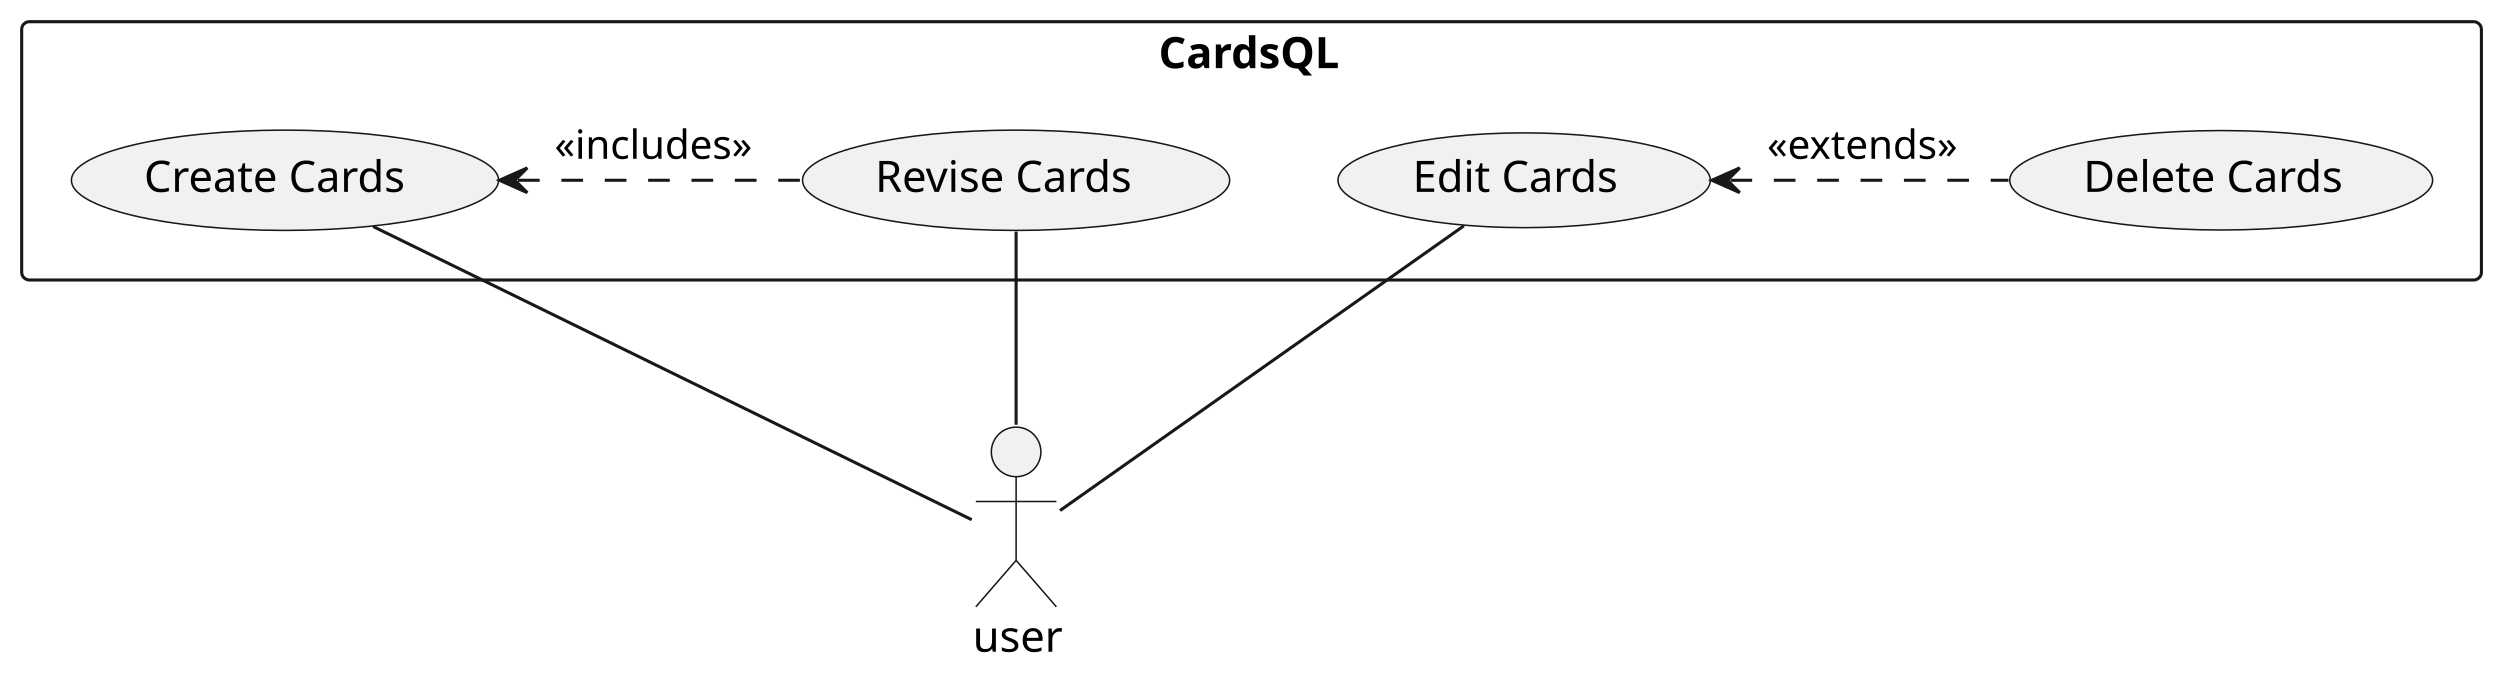
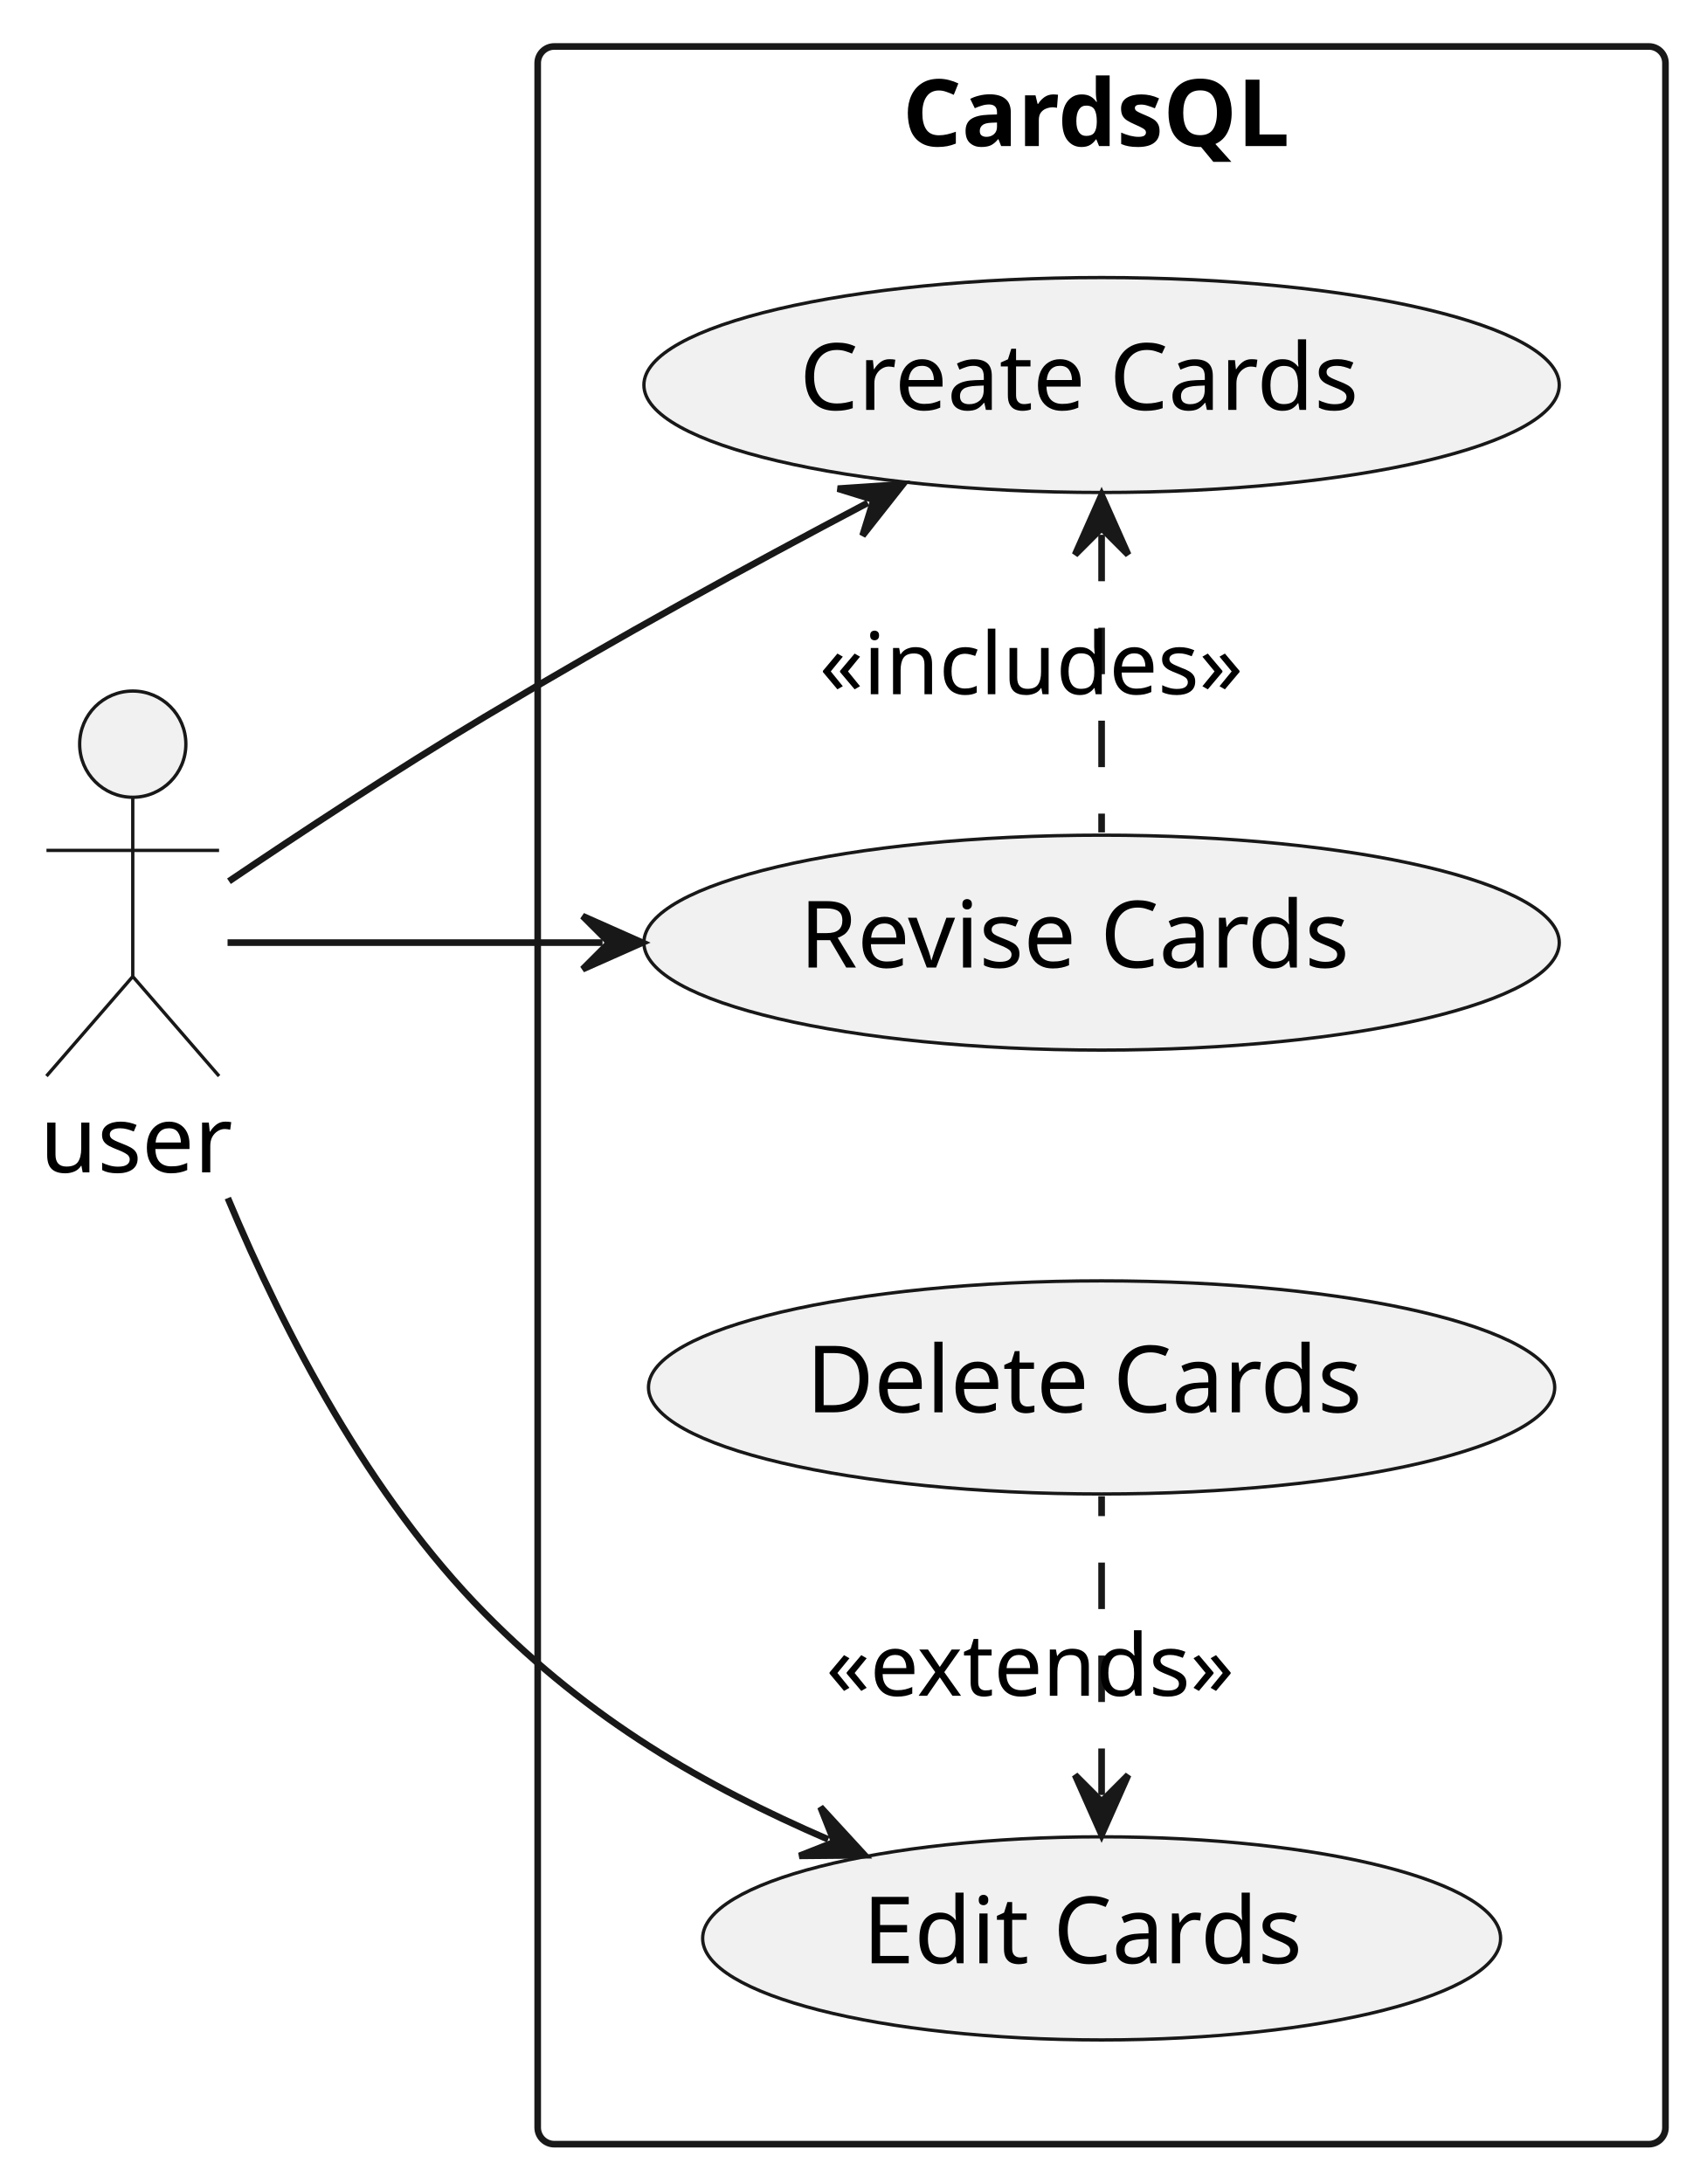
- <svg xmlns="http://www.w3.org/2000/svg" contentStyleType="text/css" height="218px" preserveAspectRatio="none" style="width:807px;height:218px;background:#FFFFFF;" version="1.1" viewBox="0 0 807 218" width="807px" zoomAndPan="magnify">
+ <svg xmlns="http://www.w3.org/2000/svg" contentStyleType="text/css" height="329px" preserveAspectRatio="none" style="width:256px;height:329px;background:#FFFFFF;" version="1.1" viewBox="0 0 256 329" width="256px" zoomAndPan="magnify">
  <defs />
  <g>
    <g id="cluster_CardsQL">
-       <rect fill="none" height="83.38" rx="2.5" ry="2.5" style="stroke:#181818;stroke-width:1.0;" width="794" x="7" y="7" />
-       <text fill="#000000" font-family="sans-serif" font-size="14" font-weight="bold" lengthAdjust="spacing" textLength="60" x="374" y="22.006">CardsQL</text>
+       <rect fill="none" height="316" rx="2.5" ry="2.5" style="stroke:#181818;stroke-width:1.0;" width="169.89" x="81" y="7" />
+       <text fill="#000000" font-family="sans-serif" font-size="14" font-weight="bold" lengthAdjust="spacing" textLength="60" x="135.945" y="22.006">CardsQL</text>
    </g>
    <g id="elem_CC">
-       <ellipse cx="91.996" cy="58.189" fill="#F1F1F1" rx="68.946" ry="16.189" style="stroke:#181818;stroke-width:0.5;" />
-       <text fill="#000000" font-family="sans-serif" font-size="14" lengthAdjust="spacing" textLength="85" x="46.496" y="61.942">Create Cards</text>
+       <ellipse cx="165.946" cy="57.999" fill="#F1F1F1" rx="68.946" ry="16.189" style="stroke:#181818;stroke-width:0.5;" />
+       <text fill="#000000" font-family="sans-serif" font-size="14" lengthAdjust="spacing" textLength="85" x="120.446" y="61.752">Create Cards</text>
    </g>
    <g id="elem_RC">
-       <ellipse cx="327.996" cy="58.189" fill="#F1F1F1" rx="68.946" ry="16.189" style="stroke:#181818;stroke-width:0.5;" />
-       <text fill="#000000" font-family="sans-serif" font-size="14" lengthAdjust="spacing" textLength="85" x="282.496" y="61.942">Revise Cards</text>
+       <ellipse cx="165.946" cy="141.999" fill="#F1F1F1" rx="68.946" ry="16.189" style="stroke:#181818;stroke-width:0.5;" />
+       <text fill="#000000" font-family="sans-serif" font-size="14" lengthAdjust="spacing" textLength="85" x="120.446" y="145.752">Revise Cards</text>
    </g>
    <g id="elem_EC">
-       <ellipse cx="492.003" cy="58.189" fill="#F1F1F1" rx="60.103" ry="15.299" style="stroke:#181818;stroke-width:0.5;" />
-       <text fill="#000000" font-family="sans-serif" font-size="14" lengthAdjust="spacing" textLength="66" x="456.003" y="61.942">Edit Cards</text>
+       <ellipse cx="165.953" cy="291.999" fill="#F1F1F1" rx="60.103" ry="15.299" style="stroke:#181818;stroke-width:0.5;" />
+       <text fill="#000000" font-family="sans-serif" font-size="14" lengthAdjust="spacing" textLength="66" x="129.953" y="295.752">Edit Cards</text>
    </g>
    <g id="elem_DC">
-       <ellipse cx="717" cy="58.192" fill="#F1F1F1" rx="68.26" ry="16.052" style="stroke:#181818;stroke-width:0.5;" />
-       <text fill="#000000" font-family="sans-serif" font-size="14" lengthAdjust="spacing" textLength="83" x="672.5" y="61.945">Delete Cards</text>
+       <ellipse cx="165.95" cy="209.002" fill="#F1F1F1" rx="68.26" ry="16.052" style="stroke:#181818;stroke-width:0.5;" />
+       <text fill="#000000" font-family="sans-serif" font-size="14" lengthAdjust="spacing" textLength="83" x="121.45" y="212.755">Delete Cards</text>
    </g>
    <g id="elem_u">
-       <ellipse cx="328" cy="145.88" fill="#F1F1F1" rx="8" ry="8" style="stroke:#181818;stroke-width:0.5;" />
-       <path d="M328,153.88 L328,180.88 M315,161.88 L341,161.88 M328,180.88 L315,195.88 M328,180.88 L341,195.88 " fill="none" style="stroke:#181818;stroke-width:0.5;" />
-       <text fill="#000000" font-family="sans-serif" font-size="14" lengthAdjust="spacing" textLength="28" x="314" y="210.386">user</text>
+       <ellipse cx="20" cy="112.1" fill="#F1F1F1" rx="8" ry="8" style="stroke:#181818;stroke-width:0.5;" />
+       <path d="M20,120.1 L20,147.1 M7,128.1 L33,128.1 M20,147.1 L7,162.1 M20,147.1 L33,162.1 " fill="none" style="stroke:#181818;stroke-width:0.5;" />
+       <text fill="#000000" font-family="sans-serif" font-size="14" lengthAdjust="spacing" textLength="28" x="6" y="176.606">user</text>
    </g>
-     <g id="link_CC_u">
-       <path d="M120.47,73.13 C171.22,97.99 275.59,149.11 313.68,167.77 " fill="none" id="CC-u" style="stroke:#181818;stroke-width:1.0;" />
+     <g id="link_u_CC">
+       <path d="M34.49,132.75 C44.88,125.73 59.67,115.97 73,108 C93.75,95.6 112.443,85.389 130.723,75.749 " fill="none" id="u-to-CC" style="stroke:#181818;stroke-width:1.0;" />
+       <polygon fill="#181818" points="136.03,72.95,126.203,73.61,131.607,75.282,129.935,80.686,136.03,72.95" style="stroke:#181818;stroke-width:1.0;" />
    </g>
-     <g id="link_RC_u">
-       <path d="M328,74.78 C328,90.68 328,115.95 328,137.1 " fill="none" id="RC-u" style="stroke:#181818;stroke-width:1.0;" />
+     <g id="link_u_RC">
+       <path d="M34.28,142 C48.76,142 67.04,142 90.77,142 " fill="none" id="u-to-RC" style="stroke:#181818;stroke-width:1.0;" />
+       <polygon fill="#181818" points="96.77,142,87.77,138,91.77,142,87.77,146,96.77,142" style="stroke:#181818;stroke-width:1.0;" />
    </g>
-     <g id="link_EC_u">
-       <path d="M472.54,72.9 C439.11,96.47 371.54,144.09 342.17,164.8 " fill="none" id="EC-u" style="stroke:#181818;stroke-width:1.0;" />
+     <g id="link_u_EC">
+       <path d="M34.32,180.48 C42.89,200.95 55.69,225.44 73,243 C89,259.23 106.015,268.963 124.765,277.093 " fill="none" id="u-to-EC" style="stroke:#181818;stroke-width:1.0;" />
+       <polygon fill="#181818" points="130.27,279.48,123.604,272.23,125.683,277.491,120.421,279.57,130.27,279.48" style="stroke:#181818;stroke-width:1.0;" />
    </g>
    <g id="link_CC_RC">
-       <path d="M167.21,58.19 C197.95,58.19 228.05,58.19 258.79,58.19 " fill="none" id="CC-backto-RC" style="stroke:#181818;stroke-width:1.0;stroke-dasharray:7.0,7.0;" />
-       <polygon fill="#181818" points="161.21,58.19,170.21,62.19,166.21,58.19,170.21,54.19,161.21,58.19" style="stroke:#181818;stroke-width:1.0;" />
-       <text fill="#000000" font-family="sans-serif" font-size="13" lengthAdjust="spacing" textLength="62" x="179" y="51.267">«includes»</text>
+       <path d="M165.95,80.56 C165.95,95.28 165.95,110.68 165.95,125.4 " fill="none" id="CC-backto-RC" style="stroke:#181818;stroke-width:1.0;stroke-dasharray:7.0,7.0;" />
+       <polygon fill="#181818" points="165.95,74.56,161.95,83.56,165.95,79.56,169.95,83.56,165.95,74.56" style="stroke:#181818;stroke-width:1.0;" />
+       <text fill="#000000" font-family="sans-serif" font-size="13" lengthAdjust="spacing" textLength="62" x="123.45" y="104.577">«includes»</text>
    </g>
    <g id="link_EC_DC">
-       <path d="M558.59,58.19 C588.14,58.19 617.8,58.19 648.35,58.19 " fill="none" id="EC-backto-DC" style="stroke:#181818;stroke-width:1.0;stroke-dasharray:7.0,7.0;" />
-       <polygon fill="#181818" points="552.59,58.19,561.59,62.19,557.59,58.19,561.59,54.19,552.59,58.19" style="stroke:#181818;stroke-width:1.0;" />
-       <text fill="#000000" font-family="sans-serif" font-size="13" lengthAdjust="spacing" textLength="60" x="570.42" y="51.267">«extends»</text>
+       <path d="M165.95,270.39 C165.95,255.83 165.95,240.2 165.95,225.39 " fill="none" id="EC-backto-DC" style="stroke:#181818;stroke-width:1.0;stroke-dasharray:7.0,7.0;" />
+       <polygon fill="#181818" points="165.95,276.39,169.95,267.39,165.95,271.39,161.95,267.39,165.95,276.39" style="stroke:#181818;stroke-width:1.0;" />
+       <text fill="#000000" font-family="sans-serif" font-size="13" lengthAdjust="spacing" textLength="60" x="124.45" y="255.457">«extends»</text>
    </g>
  </g>
</svg>
